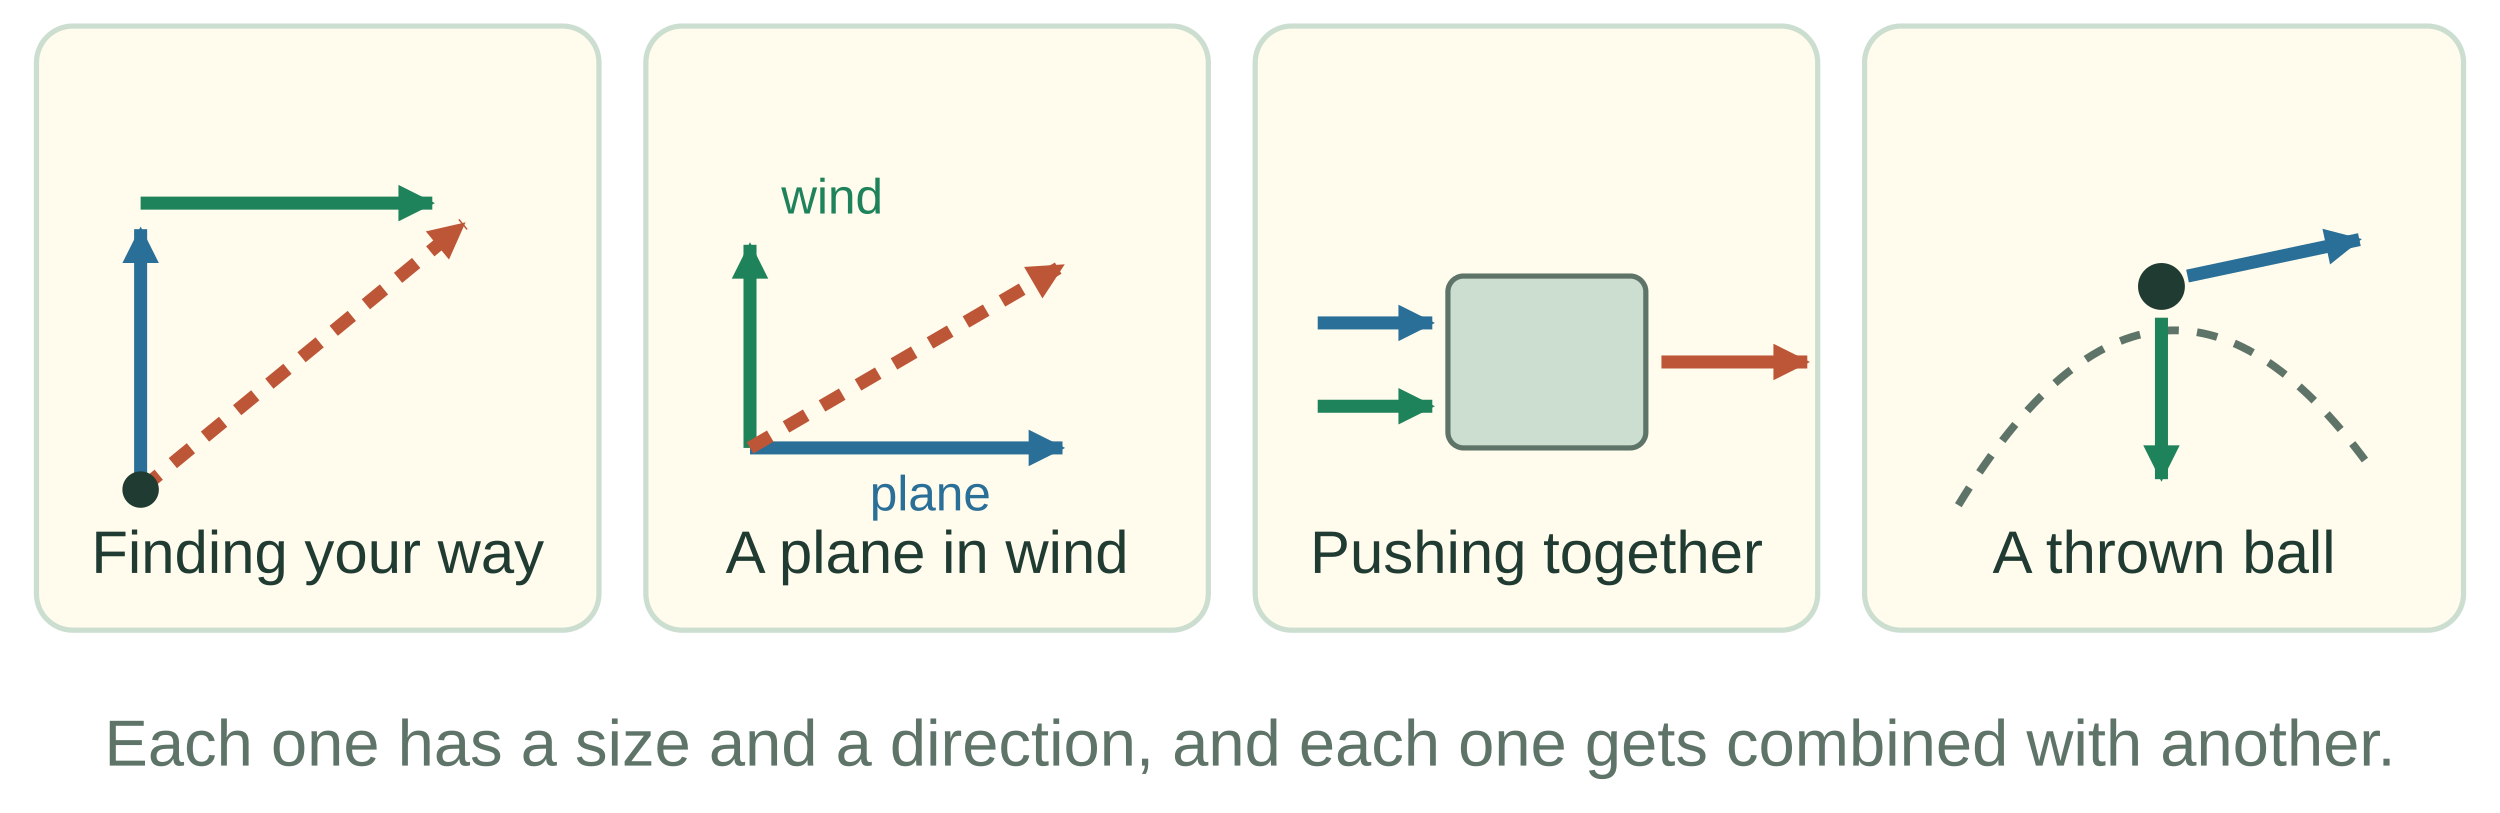
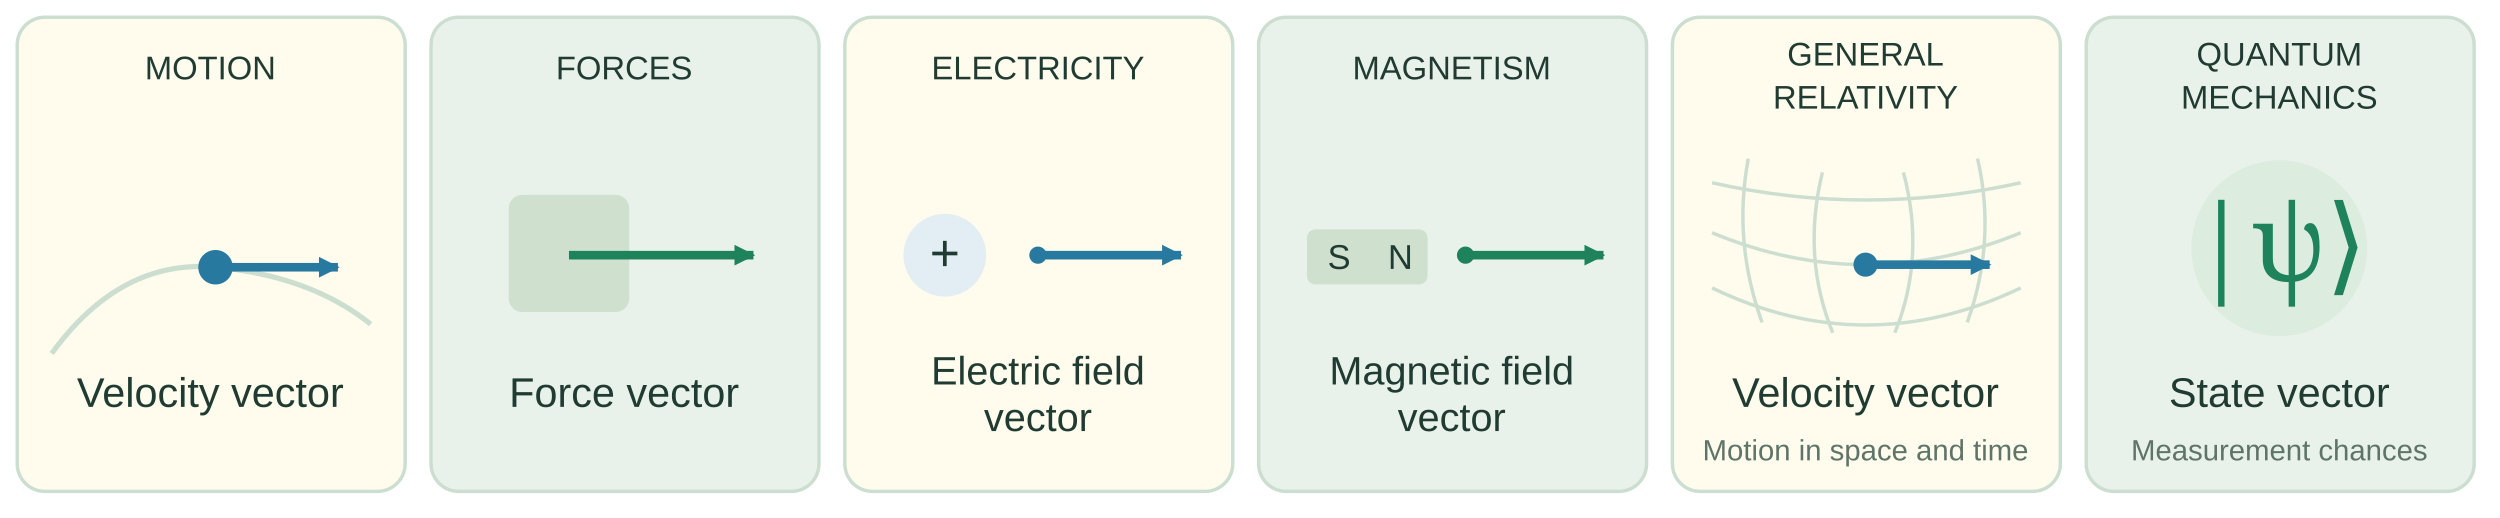
- <svg xmlns="http://www.w3.org/2000/svg" viewBox="0 0 960 312" role="img" aria-labelledby="title">
+ <svg xmlns="http://www.w3.org/2000/svg" viewBox="0 0 1450 300" role="img" aria-labelledby="title">
  <defs>
-     <marker id="ea" markerWidth="16" markerHeight="16" refX="14" refY="8" orient="auto" markerUnits="userSpaceOnUse">
-       <path d="M1 1 L15 8 L1 15 Z" fill="#2a6f97" />
+     <marker id="blue" markerWidth="14" markerHeight="14" refX="12" refY="7" orient="auto" markerUnits="userSpaceOnUse">
+       <path d="M1 1 L13 7 L1 13 Z" fill="#2879a0" />
    </marker>
-     <marker id="eb" markerWidth="16" markerHeight="16" refX="14" refY="8" orient="auto" markerUnits="userSpaceOnUse">
-       <path d="M1 1 L15 8 L1 15 Z" fill="#1e825b" />
+     <marker id="green" markerWidth="14" markerHeight="14" refX="12" refY="7" orient="auto" markerUnits="userSpaceOnUse">
+       <path d="M1 1 L13 7 L1 13 Z" fill="#1e825b" />
    </marker>
-     <marker id="ec" markerWidth="16" markerHeight="16" refX="14" refY="8" orient="auto" markerUnits="userSpaceOnUse">
-       <path d="M1 1 L15 8 L1 15 Z" fill="#bd5537" />
+     <marker id="coral" markerWidth="14" markerHeight="14" refX="12" refY="7" orient="auto" markerUnits="userSpaceOnUse">
+       <path d="M1 1 L13 7 L1 13 Z" fill="#bd5537" />
+     </marker>
+     <marker id="muted" markerWidth="14" markerHeight="14" refX="12" refY="7" orient="auto" markerUnits="userSpaceOnUse">
+       <path d="M1 1 L13 7 L1 13 Z" fill="#5f7468" />
    </marker>
  </defs>
-   <g font-family="Avenir Next, Segoe UI, Arial, sans-serif" font-weight="500">
-     <rect x="14" y="10" width="216" height="232" rx="14" fill="#fffbed" stroke="#cbded0" stroke-width="2" />
-     <line x1="54" y1="188" x2="54" y2="88" stroke="#2a6f97" stroke-width="5" marker-end="url(#ea)" />
-     <line x1="54" y1="78" x2="166" y2="78" stroke="#1e825b" stroke-width="5" marker-end="url(#eb)" />
-     <line x1="54" y1="188" x2="178" y2="86" stroke="#bd5537" stroke-width="5" stroke-dasharray="9 7" marker-end="url(#ec)" />
-     <circle cx="54" cy="188" r="7" fill="#203b31" />
-     <text x="122" y="220" fill="#203b31" font-size="23" text-anchor="middle">Finding your way</text>
-     <rect x="248" y="10" width="216" height="232" rx="14" fill="#fffbed" stroke="#cbded0" stroke-width="2" />
-     <line x1="288" y1="172" x2="408" y2="172" stroke="#2a6f97" stroke-width="5" marker-end="url(#ea)" />
-     <line x1="288" y1="172" x2="288" y2="94" stroke="#1e825b" stroke-width="5" marker-end="url(#eb)" />
-     <line x1="288" y1="172" x2="408" y2="102" stroke="#bd5537" stroke-width="5" stroke-dasharray="9 7" marker-end="url(#ec)" />
-     <text x="334" y="196" fill="#2a6f97" font-size="19">plane</text>
-     <text x="300" y="82" fill="#1e825b" font-size="19">wind</text>
-     <text x="356" y="220" fill="#203b31" font-size="23" text-anchor="middle">A plane in wind</text>
-     <rect x="482" y="10" width="216" height="232" rx="14" fill="#fffbed" stroke="#cbded0" stroke-width="2" />
-     <rect x="556" y="106" width="76" height="66" rx="6" fill="#cbded0" stroke="#5f7468" stroke-width="2" />
-     <line x1="506" y1="124" x2="550" y2="124" stroke="#2a6f97" stroke-width="5" marker-end="url(#ea)" />
-     <line x1="506" y1="156" x2="550" y2="156" stroke="#1e825b" stroke-width="5" marker-end="url(#eb)" />
-     <line x1="638" y1="139" x2="694" y2="139" stroke="#bd5537" stroke-width="5" marker-end="url(#ec)" />
-     <text x="590" y="220" fill="#203b31" font-size="23" text-anchor="middle">Pushing together</text>
-     <rect x="716" y="10" width="230" height="232" rx="14" fill="#fffbed" stroke="#cbded0" stroke-width="2" />
-     <path d="M752 194 Q830 66 912 182" fill="none" stroke="#5f7468" stroke-width="3" stroke-dasharray="8 7" />
-     <circle cx="830" cy="110" r="9" fill="#203b31" />
-     <line x1="840" y1="106" x2="906" y2="92" stroke="#2a6f97" stroke-width="5" marker-end="url(#ea)" />
-     <line x1="830" y1="122" x2="830" y2="184" stroke="#1e825b" stroke-width="5" marker-end="url(#eb)" />
-     <text x="831" y="220" fill="#203b31" font-size="23" text-anchor="middle">A thrown ball</text>
-     <text x="480" y="294" fill="#5f7468" font-size="25" text-anchor="middle">Each one has a size and a direction, and each one gets combined with another.</text>
+   <g font-family="Avenir Next, Segoe UI, Arial, sans-serif" fill="#203b31">
+     <rect x="10" y="10" width="225" height="275" rx="16" fill="#fffbed" stroke="#cbded0" stroke-width="2" />
+     <text x="122" y="46" font-size="19" fill="#203b31" text-anchor="middle">MOTION</text>
+     <path d="M30 205 Q70 150 125 155 T215 188" fill="none" stroke="#cbded0" stroke-width="3" />
+     <circle cx="125" cy="155" r="10" fill="#2879a0" />
+     <line x1="125" y1="155" x2="196" y2="155" stroke="#2879a0" stroke-width="5" marker-end="url(#blue)" />
+     <text x="122" y="236" font-size="24" fill="#203b31" text-anchor="middle">Velocity vector</text>
+     <rect x="250" y="10" width="225" height="275" rx="16" fill="#e9f2ea" stroke="#cbded0" stroke-width="2" />
+     <text x="362" y="46" font-size="19" fill="#203b31" text-anchor="middle">FORCES</text>
+     <rect x="295" y="113" width="70" height="68" rx="8" fill="#cfe0cf" />
+     <line x1="330" y1="148" x2="437" y2="148" stroke="#1e825b" stroke-width="5" marker-end="url(#green)" />
+     <text x="362" y="236" font-size="24" fill="#203b31" text-anchor="middle">Force vector</text>
+     <rect x="490" y="10" width="225" height="275" rx="16" fill="#fffbed" stroke="#cbded0" stroke-width="2" />
+     <text x="602" y="46" font-size="19" fill="#203b31" text-anchor="middle">ELECTRICITY</text>
+     <circle cx="548" cy="148" r="24" fill="#e3eef4" />
+     <text x="548" y="157" font-size="30" fill="#203b31" text-anchor="middle">+</text>
+     <circle cx="602" cy="148" r="5" fill="#2879a0" />
+     <line x1="602" y1="148" x2="685" y2="148" stroke="#2879a0" stroke-width="5" marker-end="url(#blue)" />
+     <text x="602" y="223" font-size="23" fill="#203b31" text-anchor="middle">Electric field</text>
+     <text x="602" y="250" font-size="23" fill="#203b31" text-anchor="middle">vector</text>
+     <rect x="730" y="10" width="225" height="275" rx="16" fill="#e9f2ea" stroke="#cbded0" stroke-width="2" />
+     <text x="842" y="46" font-size="19" fill="#203b31" text-anchor="middle">MAGNETISM</text>
+     <rect x="758" y="133" width="70" height="32" rx="5" fill="#cfe0cf" />
+     <text x="770" y="156" font-size="20" fill="#203b31" text-anchor="start">S</text>
+     <text x="805" y="156" font-size="20" fill="#203b31" text-anchor="start">N</text>
+     <circle cx="850" cy="148" r="5" fill="#1e825b" />
+     <line x1="850" y1="148" x2="930" y2="148" stroke="#1e825b" stroke-width="5" marker-end="url(#green)" />
+     <text x="842" y="223" font-size="23" fill="#203b31" text-anchor="middle">Magnetic field</text>
+     <text x="842" y="250" font-size="23" fill="#203b31" text-anchor="middle">vector</text>
+     <g id="relativity-card">
+       <rect x="970" y="10" width="225" height="275" rx="16" fill="#fffbed" stroke="#cbded0" stroke-width="2" />
+       <text x="1082" y="38" font-size="19" text-anchor="middle">GENERAL</text>
+       <text x="1082" y="63" font-size="19" text-anchor="middle">RELATIVITY</text>
+       <g fill="none" stroke="#cbded0" stroke-width="2">
+         <path d="M993 106 Q1082 126 1172 106 M993 135 Q1082 172 1172 135 M993 167 Q1082 210 1172 167" />
+         <path d="M1014 92 Q1005 140 1022 187 M1057 100 Q1045 149 1063 193 M1104 100 Q1117 149 1099 193 M1147 92 Q1158 140 1141 187" />
+       </g>
+       <circle cx="1082" cy="153.5" r="7" fill="#2879a0" />
+       <line x1="1082" y1="153.5" x2="1154" y2="153.5" stroke="#2879a0" stroke-width="5" marker-end="url(#blue)" />
+       <text x="1082" y="236" font-size="24" text-anchor="middle">Velocity vector</text>
+       <text x="1082" y="267" font-size="17" fill="#5f7468" text-anchor="middle">Motion in space and time</text>
+     </g>
+     <g id="quantum-card">
+       <rect x="1210" y="10" width="225" height="275" rx="16" fill="#e9f2ea" stroke="#cbded0" stroke-width="2" />
+       <text x="1322" y="38" font-size="19" text-anchor="middle">QUANTUM</text>
+       <text x="1322" y="63" font-size="19" text-anchor="middle">MECHANICS</text>
+       <circle cx="1322" cy="144" r="51" fill="#dcecdf" />
+       <text x="1322" y="163" font-family="Georgia, serif" font-size="62" fill="#1e825b" text-anchor="middle">|ψ⟩</text>
+       <text x="1322" y="236" font-size="24" text-anchor="middle">State vector</text>
+       <text x="1322" y="267" font-size="17" fill="#5f7468" text-anchor="middle">Measurement chances</text>
+     </g>
  </g>
</svg>
